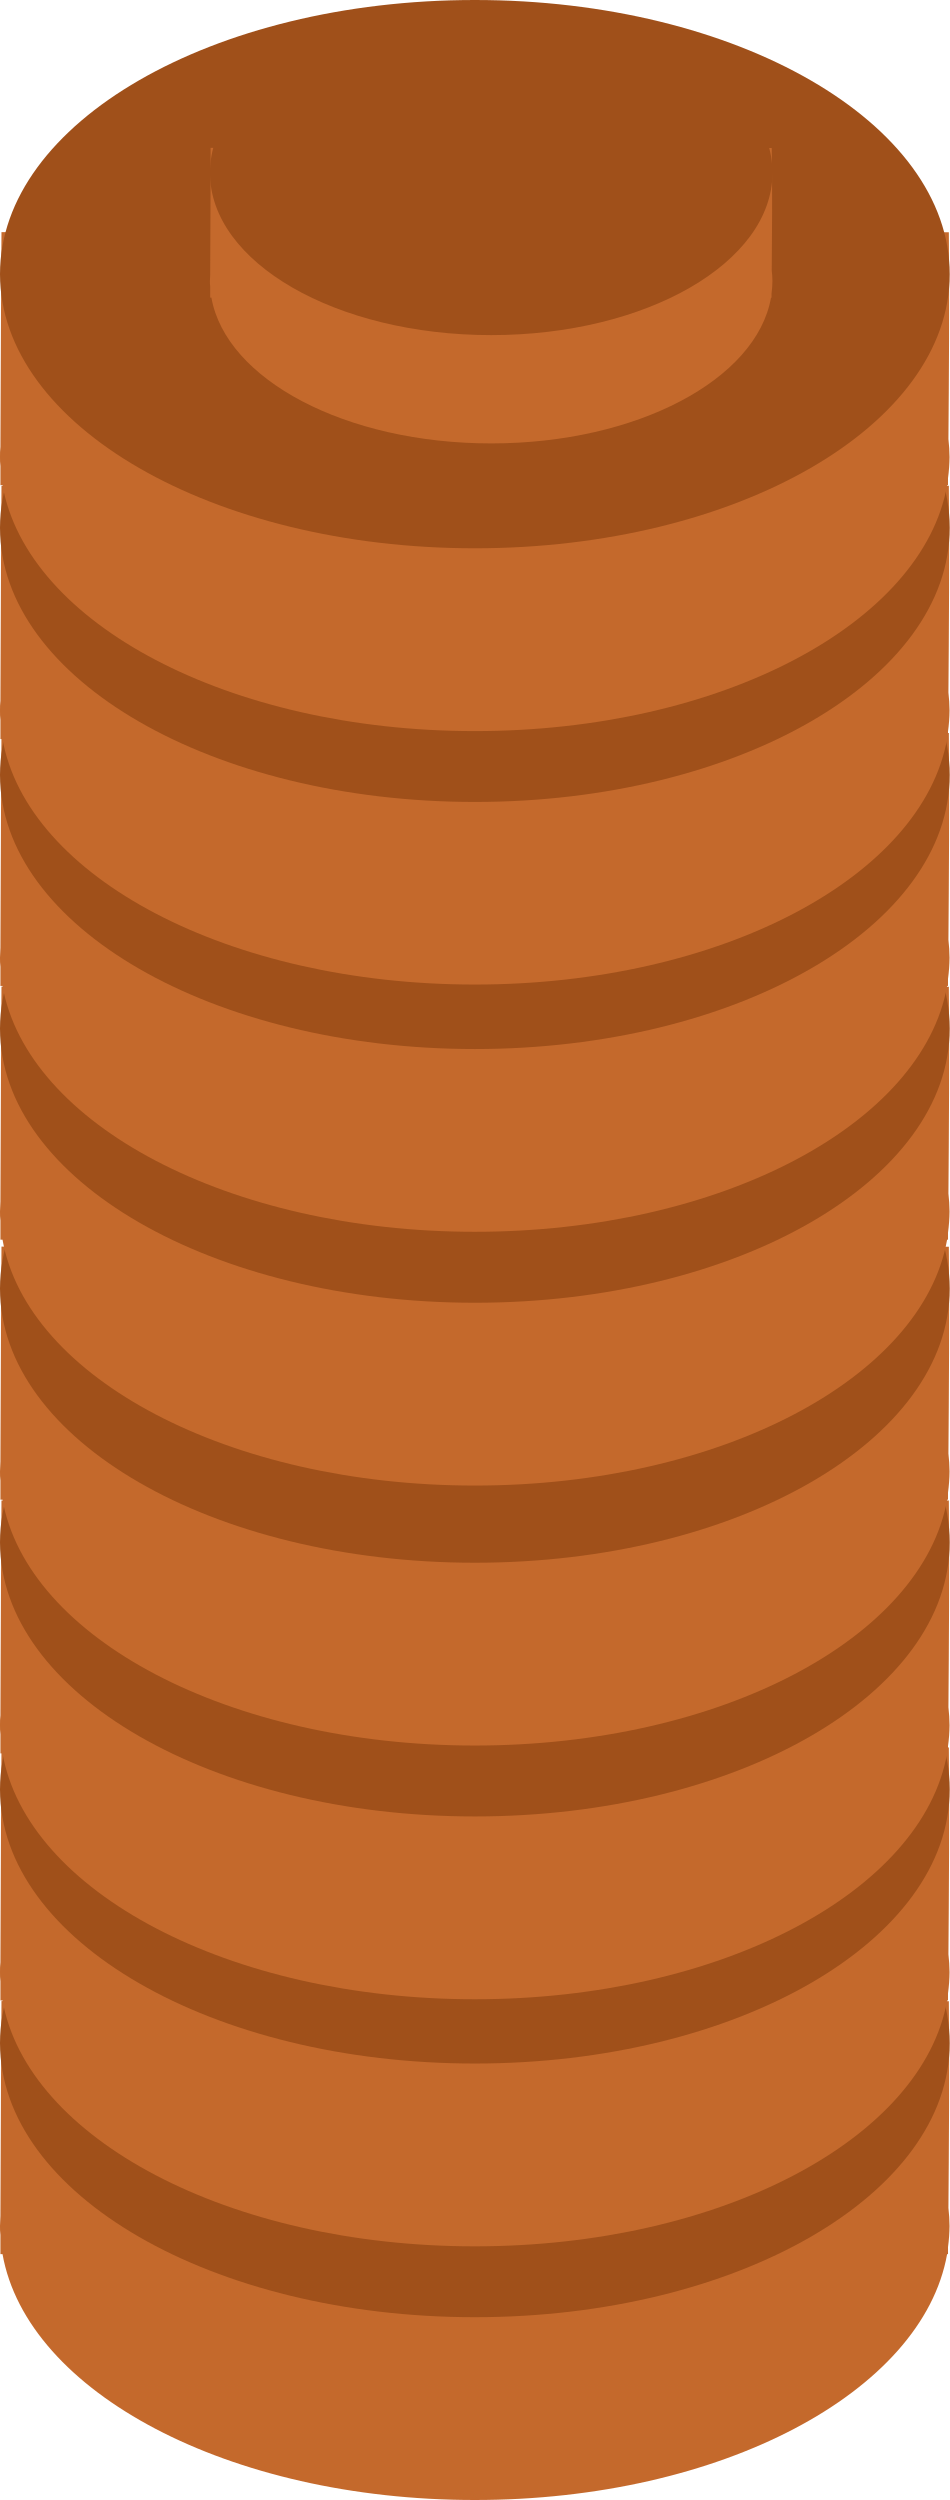
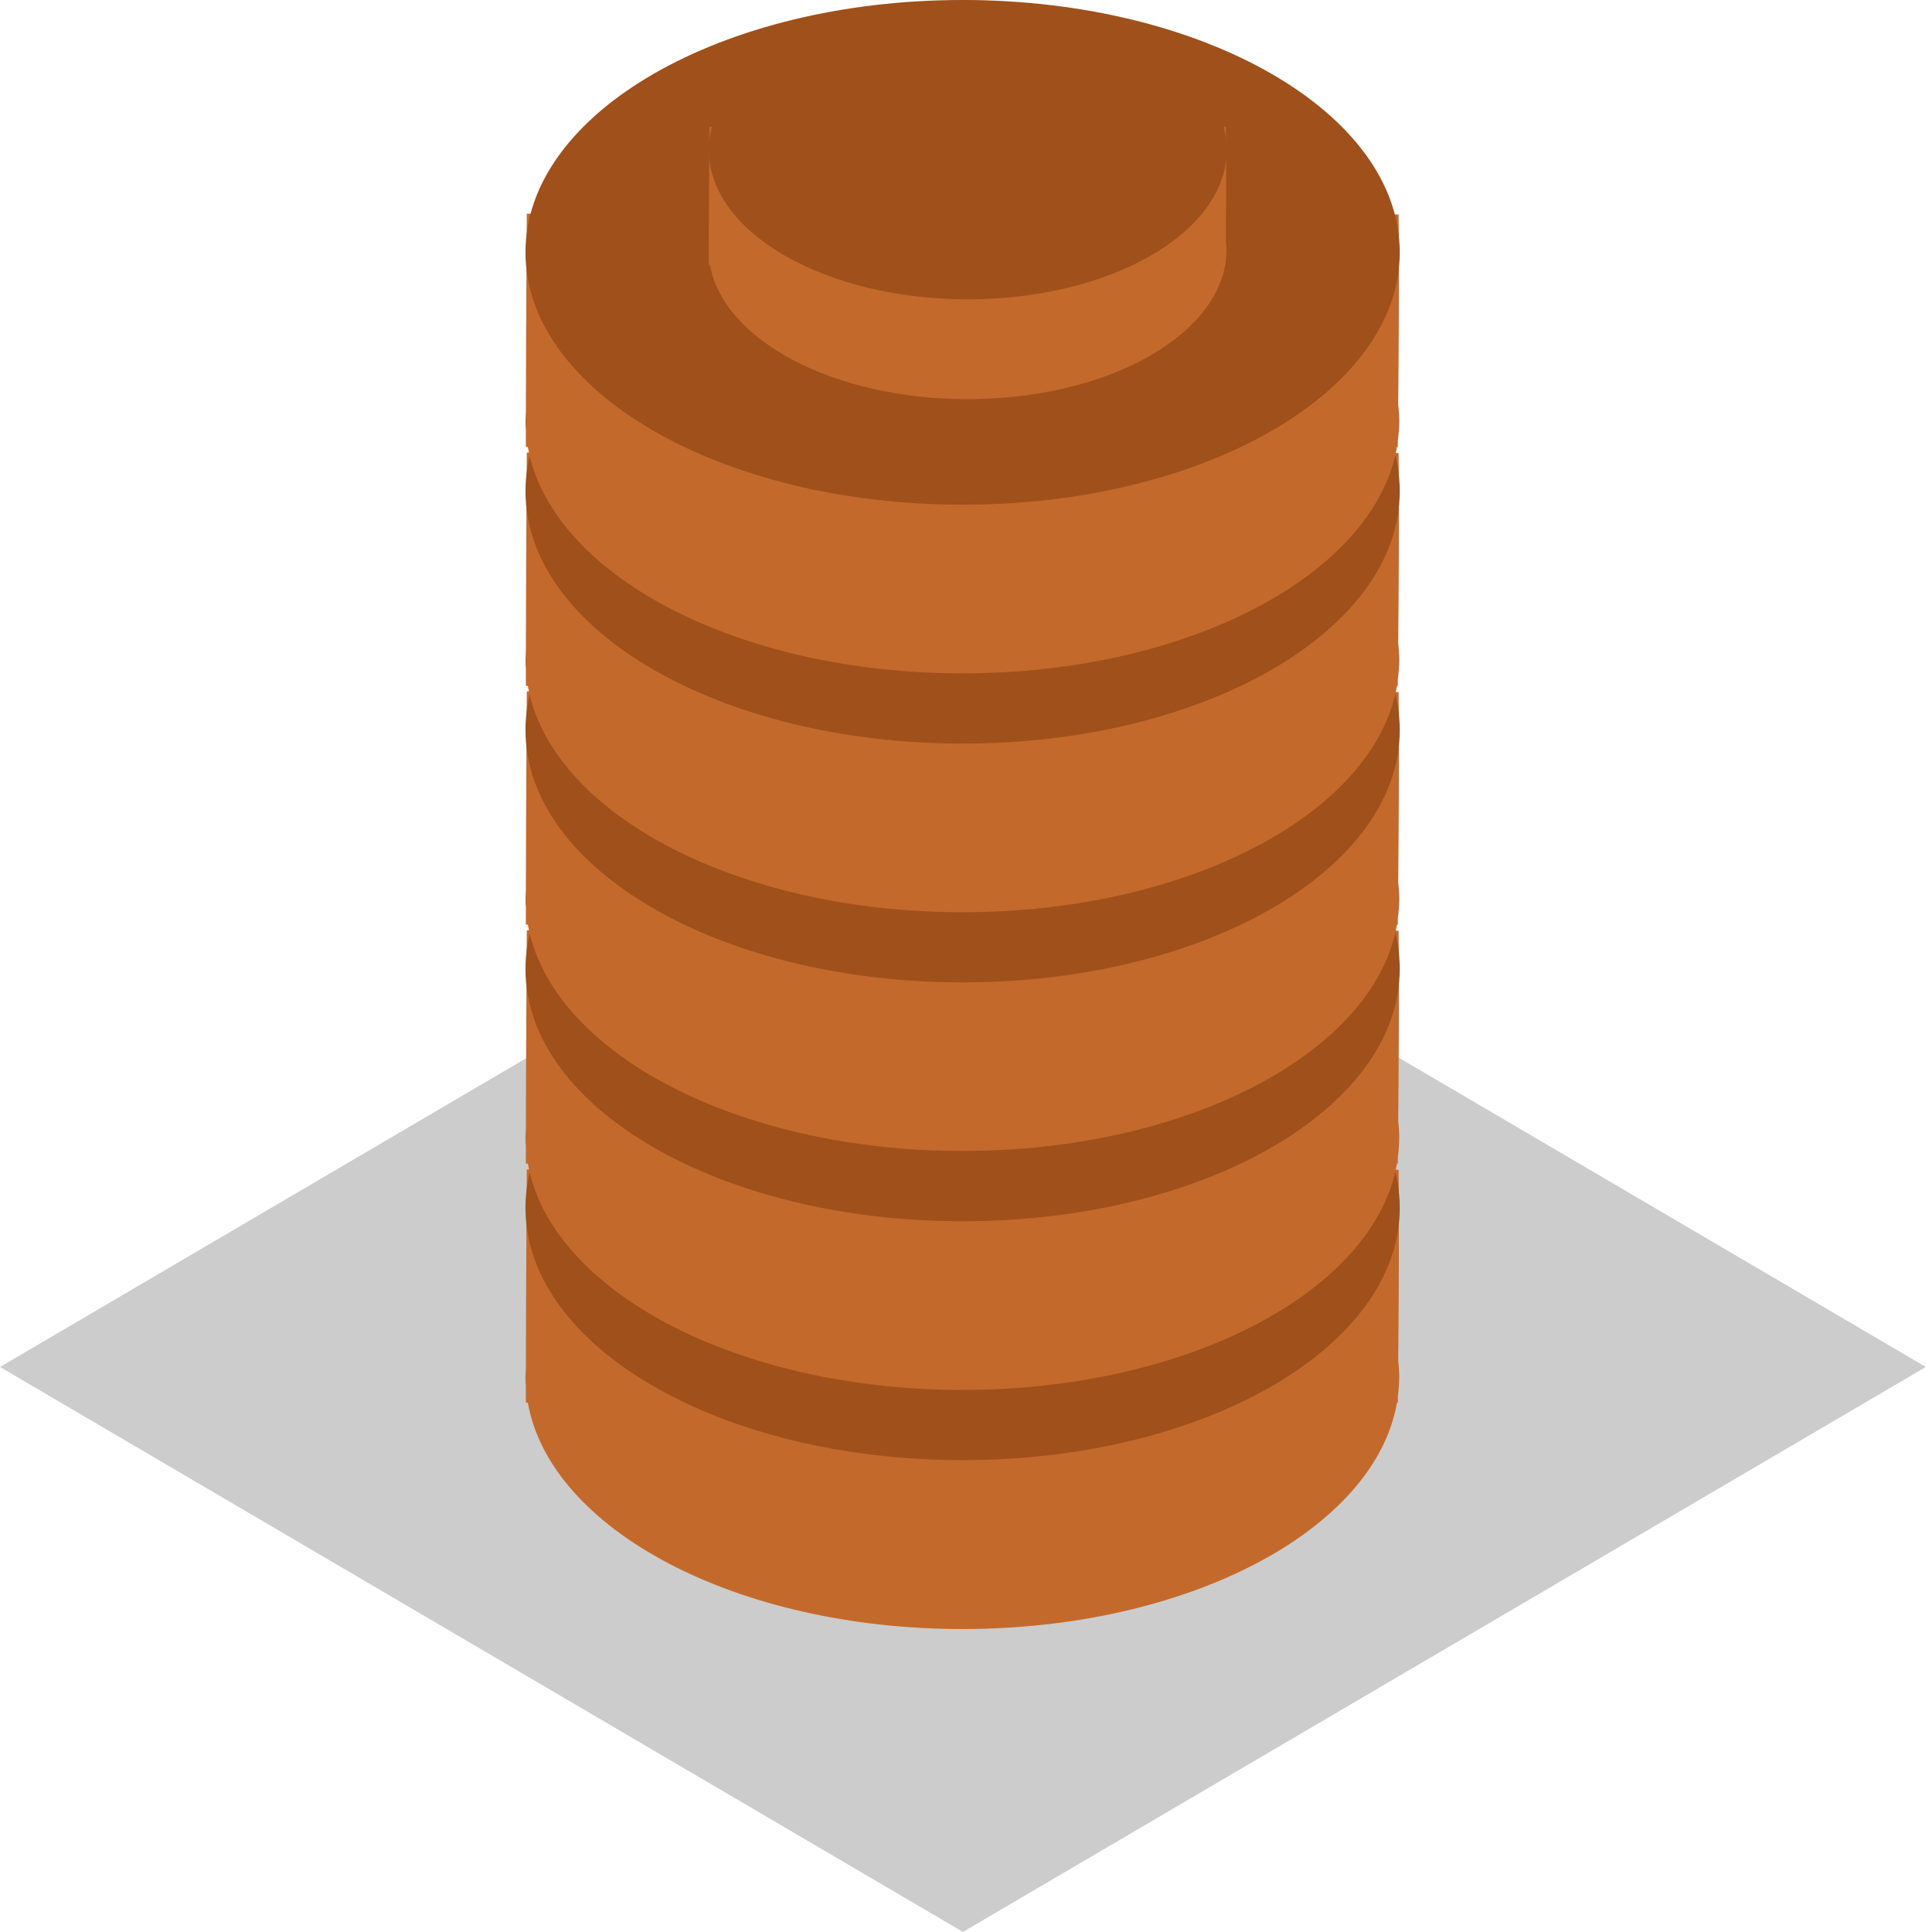
- <svg xmlns="http://www.w3.org/2000/svg" viewBox="0 0 180.37 474.84">
+ <svg xmlns="http://www.w3.org/2000/svg" viewBox="0 0 301.34 302.33">
  <defs>
-     <style>.a{fill:#c4692c;}.b{fill:#a0501a;}</style>
+     <style>.a{fill:#ccc;}.b{fill:#c4692c;}.c{fill:#a0501a;}</style>
  </defs>
-   <path class="a" d="M.28,380.07S.12,404,.08,420.88c0,.63-.08,1.26-.08,1.89s0,1.16.08,1.73c0,1.28,0,2.5,0,3.64H.48c4.65,26.24,43,46.7,89.71,46.7s85.05-20.46,89.7-46.7h.17s0-.47,0-1.34a31.72,31.72,0,0,0,.29-4,32.37,32.37,0,0,0-.21-3.42c.09-10.28.21-27.38.08-39.28" />
-   <ellipse class="b" cx="90.19" cy="388.05" rx="90.19" ry="52.07" />
-   <path class="a" d="M.28,331.89S.12,355.76.08,372.7C0,373.33,0,374,0,374.59s0,1.15.08,1.73c0,1.28,0,2.5,0,3.64H.48c4.65,26.23,43,46.7,89.71,46.7s85.05-20.47,89.7-46.7h.17s0-.48,0-1.35a31.7,31.7,0,0,0,.29-4,32.72,32.72,0,0,0-.21-3.43c.09-10.27.21-27.38.08-39.27" />
-   <ellipse class="b" cx="90.19" cy="339.87" rx="90.19" ry="52.07" />
-   <path class="a" d="M.28,285s-.16,23.88-.2,40.81C0,326.4,0,327,0,327.66s0,1.15.08,1.73c0,1.28,0,2.5,0,3.64H.48c4.65,26.23,43,46.7,89.71,46.7s85.05-20.47,89.7-46.7h.17s0-.48,0-1.34a31.72,31.72,0,0,0,.29-4,32.72,32.72,0,0,0-.21-3.43c.09-10.27.21-27.38.08-39.27" />
-   <ellipse class="b" cx="90.19" cy="292.94" rx="90.19" ry="52.07" />
-   <path class="a" d="M.28,236.77s-.16,23.88-.2,40.81c0,.63-.08,1.26-.08,1.89s0,1.16.08,1.73c0,1.28,0,2.5,0,3.64H.48c4.65,26.24,43,46.7,89.71,46.7s85.05-20.46,89.7-46.7h.17s0-.47,0-1.34a31.72,31.72,0,0,0,.29-4,32.37,32.37,0,0,0-.21-3.42c.09-10.28.21-27.38.08-39.28" />
-   <ellipse class="b" cx="90.19" cy="244.75" rx="90.19" ry="52.07" />
-   <path class="a" d="M.28,187.39S.12,211.27.08,228.2c0,.63-.08,1.26-.08,1.89s0,1.15.08,1.73c0,1.28,0,2.5,0,3.64H.48c4.65,26.23,43,46.7,89.71,46.7s85.05-20.47,89.7-46.7h.17s0-.48,0-1.34a31.72,31.72,0,0,0,.29-4,32.72,32.72,0,0,0-.21-3.43c.09-10.27.21-27.38.08-39.27" />
-   <ellipse class="b" cx="90.19" cy="195.37" rx="90.19" ry="52.07" />
-   <path class="a" d="M.28,139.2S.12,163.08.08,180c0,.63-.08,1.26-.08,1.89s0,1.16.08,1.73c0,1.28,0,2.5,0,3.64H.48c4.65,26.24,43,46.7,89.71,46.7s85.05-20.46,89.7-46.7h.17s0-.47,0-1.34a31.72,31.72,0,0,0,.29-4,32.37,32.37,0,0,0-.21-3.42c.09-10.28.21-27.38.08-39.28" />
-   <ellipse class="b" cx="90.19" cy="147.18" rx="90.19" ry="52.07" />
-   <path class="a" d="M.28,92.28s-.16,23.87-.2,40.81C0,133.71,0,134.34,0,135s0,1.15.08,1.73c0,1.27,0,2.5,0,3.64H.48C5.13,166.58,43.52,187,90.19,187s85.05-20.46,89.7-46.69h.17s0-.48,0-1.35a31.7,31.7,0,0,0,.29-4,32.39,32.39,0,0,0-.21-3.43c.09-10.28.21-27.38.08-39.27" />
-   <ellipse class="b" cx="90.19" cy="100.25" rx="90.19" ry="52.07" />
-   <path class="a" d="M.28,44.09S.12,68,.08,84.9C0,85.53,0,86.16,0,86.79s0,1.15.08,1.73c0,1.28,0,2.5,0,3.64H.48c4.65,26.23,43,46.7,89.71,46.7s85.05-20.47,89.7-46.7h.17s0-.48,0-1.34a31.72,31.72,0,0,0,.29-4,32.72,32.72,0,0,0-.21-3.43c.09-10.27.21-27.38.08-39.27" />
-   <ellipse class="b" cx="90.19" cy="52.07" rx="90.19" ry="52.07" />
-   <path class="a" d="M40,28.08S40,42.22,39.92,52.25c0,.38-.05.75-.05,1.12s0,.69.05,1v2.15h.23C42.91,72.1,65.65,84.22,93.3,84.22s50.38-12.12,53.14-27.67h.1s0-.28,0-.79a18.93,18.93,0,0,0,.17-2.39,17.29,17.29,0,0,0-.13-2c.06-6.08.13-16.21,0-23.26" />
-   <ellipse class="b" cx="93.3" cy="32.81" rx="53.42" ry="30.84" />
+   <polygon class="a" points="150.67 125.5 0 213.91 150.67 302.32 301.34 213.91 150.67 125.5" />
+   <path class="b" d="M82.43,183s-.12,18.11-.15,31c0,.48-.06.95-.06,1.43s0,.88.06,1.31c0,1,0,1.9,0,2.76h.31c3.53,19.9,32.65,35.42,68,35.42s64.51-15.52,68-35.42h.13s0-.36,0-1a22.27,22.27,0,0,0,.22-3.06,22.54,22.54,0,0,0-.16-2.6c.08-7.79.17-20.76.06-29.78" />
+   <ellipse class="c" cx="150.62" cy="189" rx="68.4" ry="39.49" />
+   <path class="b" d="M82.43,145.57s-.12,18.11-.15,31c0,.48-.06,1-.06,1.44s0,.87.06,1.31c0,1,0,1.89,0,2.76h.31c3.53,19.9,32.65,35.42,68,35.42s64.51-15.52,68-35.42h.13s0-.36,0-1a21.23,21.23,0,0,0,.06-5.65c.08-7.8.17-20.77.06-29.79" />
+   <ellipse class="c" cx="150.62" cy="151.62" rx="68.4" ry="39.49" />
+   <path class="b" d="M82.43,108.19s-.12,18.11-.15,31c0,.47-.06.95-.06,1.43s0,.88.06,1.31c0,1,0,1.9,0,2.76h.31c3.53,19.9,32.65,35.42,68,35.42s64.51-15.52,68-35.42h.13s0-.36,0-1a22.12,22.12,0,0,0,.22-3,22.54,22.54,0,0,0-.16-2.6c.08-7.79.17-20.77.06-29.79" />
+   <ellipse class="c" cx="150.62" cy="114.24" rx="68.4" ry="39.49" />
+   <path class="b" d="M82.43,70.82s-.12,18.11-.15,31c0,.48-.06,1-.06,1.43s0,.88.06,1.32c0,1,0,1.89,0,2.76h.31c3.53,19.89,32.65,35.42,68,35.42s64.51-15.53,68-35.42h.13s0-.37,0-1a22.27,22.27,0,0,0,.22-3.06,22.54,22.54,0,0,0-.16-2.6c.08-7.79.17-20.76.06-29.78" />
+   <ellipse class="c" cx="150.62" cy="76.87" rx="68.4" ry="39.49" />
+   <path class="b" d="M82.43,33.44s-.12,18.11-.15,31c0,.48-.06,1-.06,1.44s0,.87.06,1.31c0,1,0,1.9,0,2.76h.31c3.53,19.9,32.65,35.42,68,35.42s64.51-15.52,68-35.42h.13s0-.36,0-1a22.12,22.12,0,0,0,.22-3,22.4,22.4,0,0,0-.16-2.6c.08-7.79.17-20.77.06-29.79" />
+   <ellipse class="c" cx="150.62" cy="39.49" rx="68.4" ry="39.49" />
+   <path class="b" d="M111,19.86s-.07,10.73-.09,18.34c0,.28,0,.56,0,.85s0,.52,0,.78v1.63h.18c2.09,11.79,19.34,21,40.31,21s38.21-9.19,40.31-21h.07s0-.21,0-.6a13.65,13.65,0,0,0,.13-1.81,13.13,13.13,0,0,0-.1-1.54c.05-4.62.1-12.3,0-17.65" />
+   <ellipse class="c" cx="151.43" cy="23.45" rx="40.52" ry="23.39" />
</svg>
